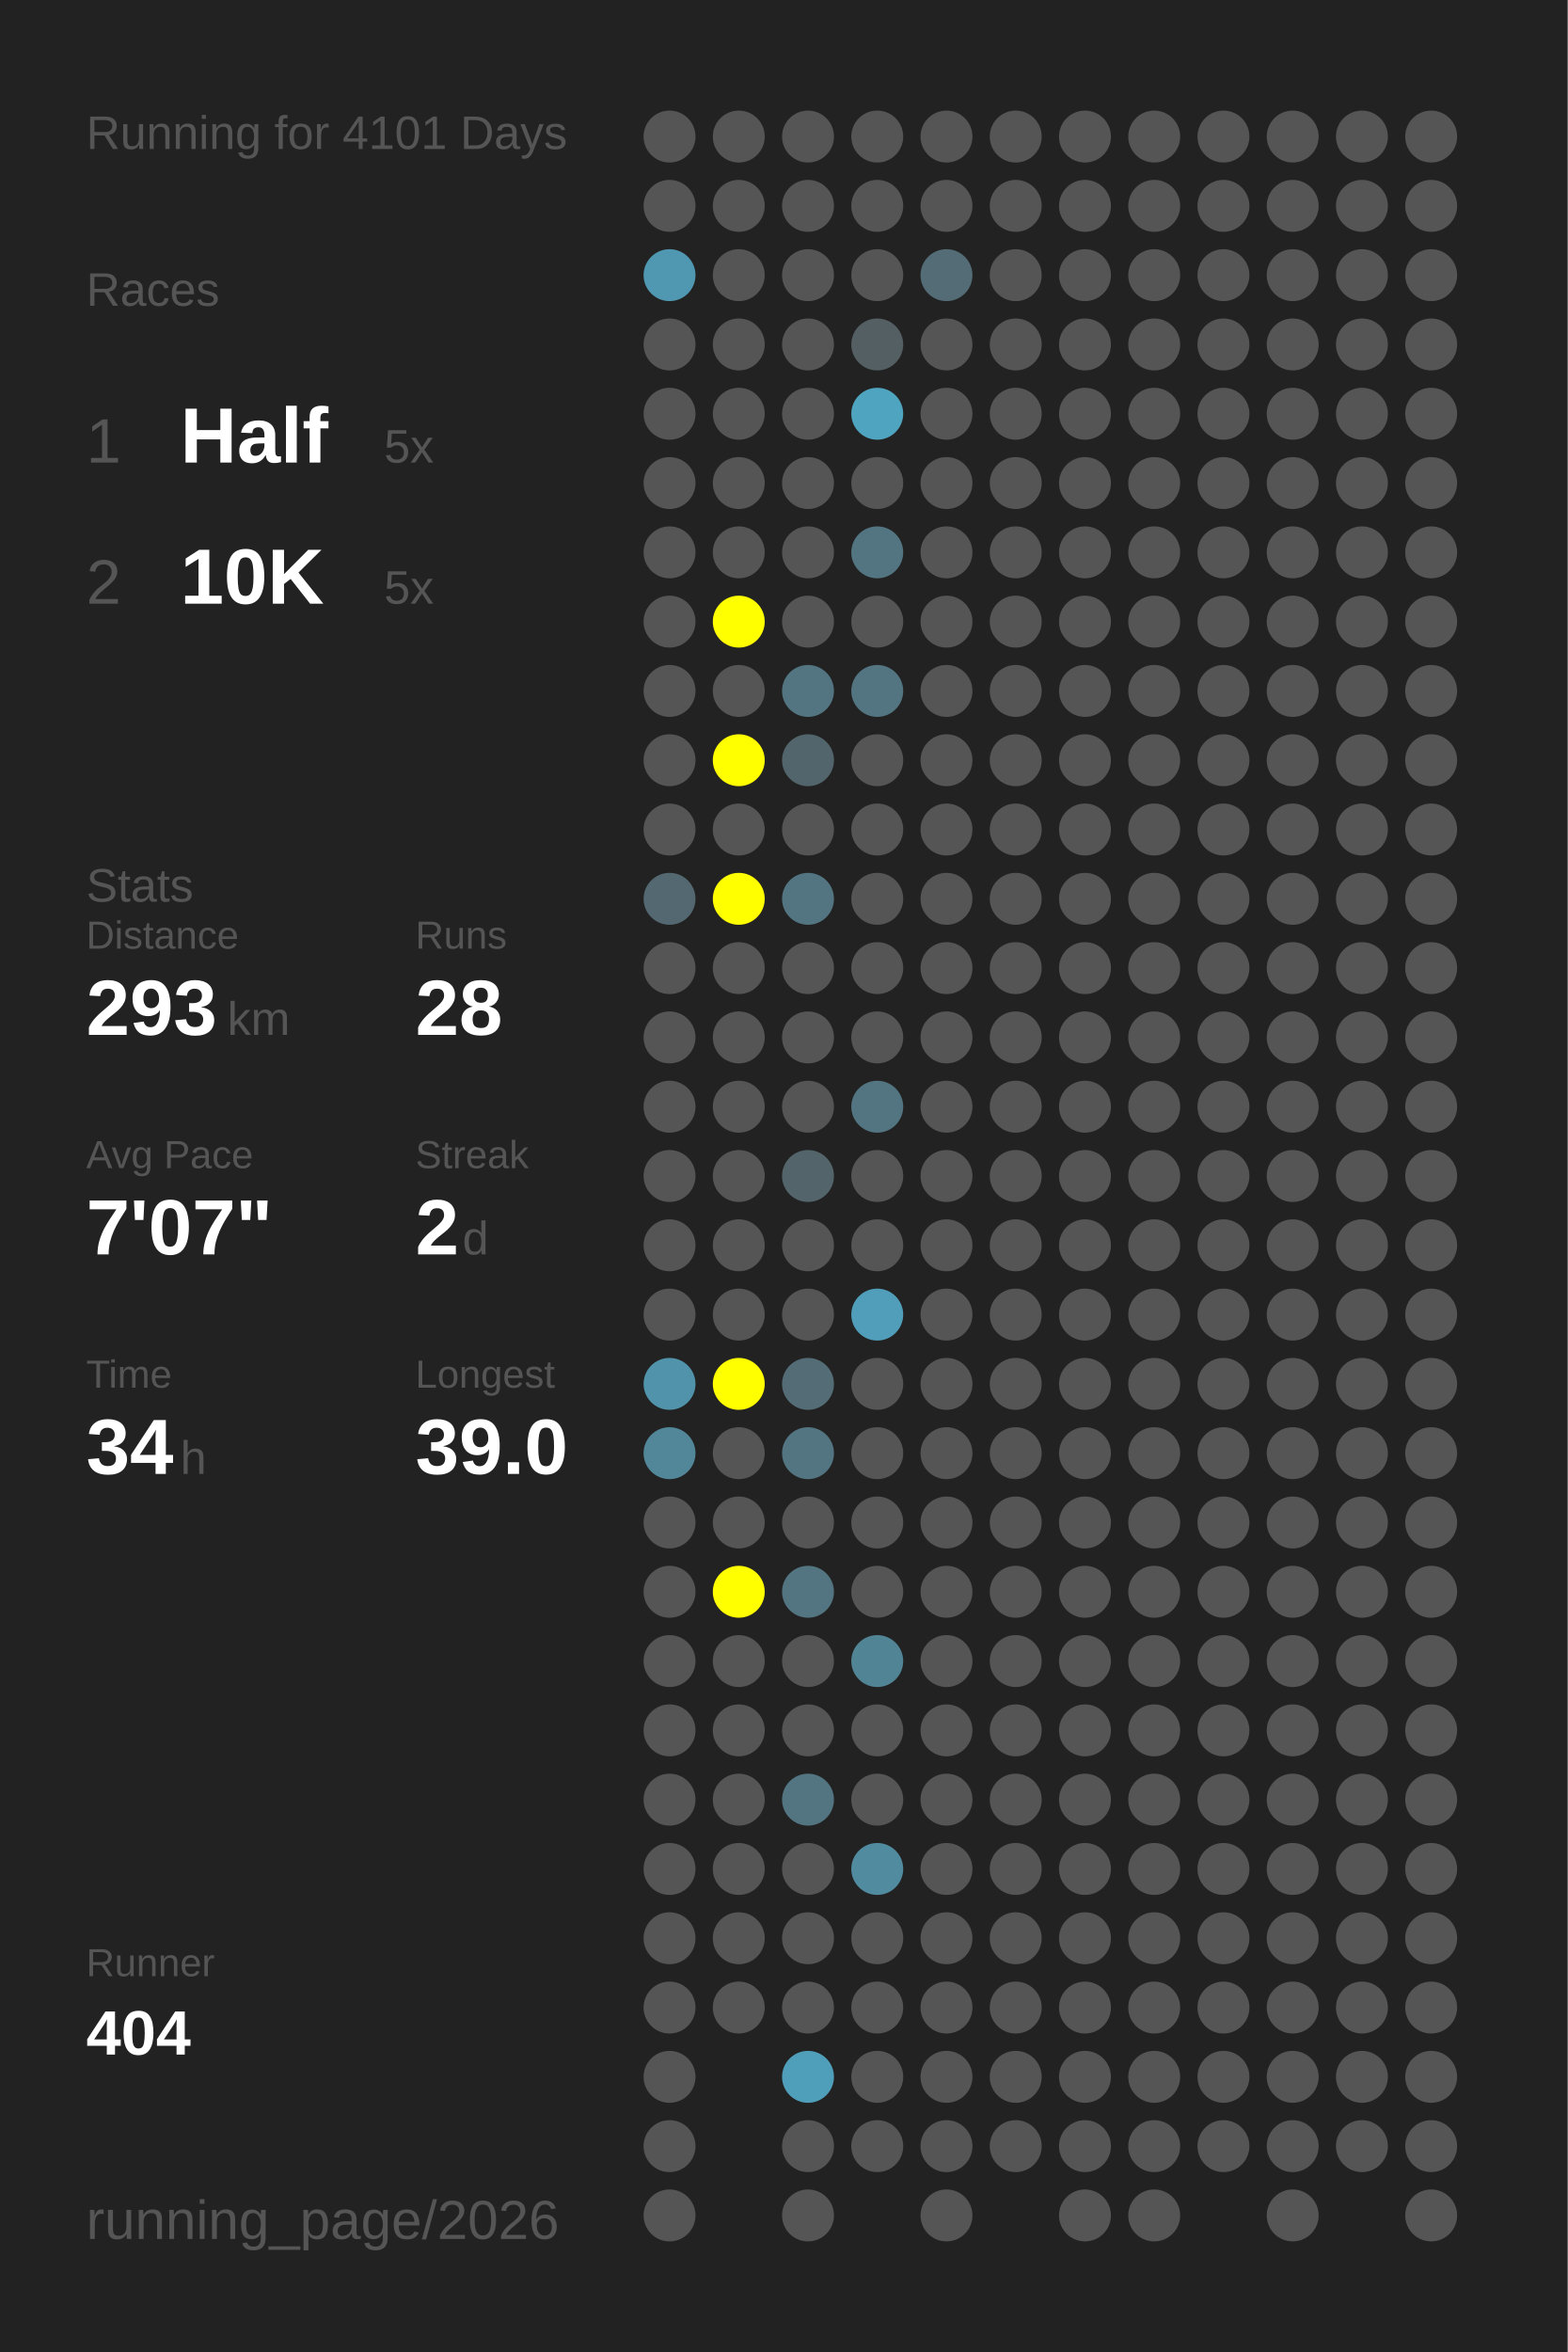
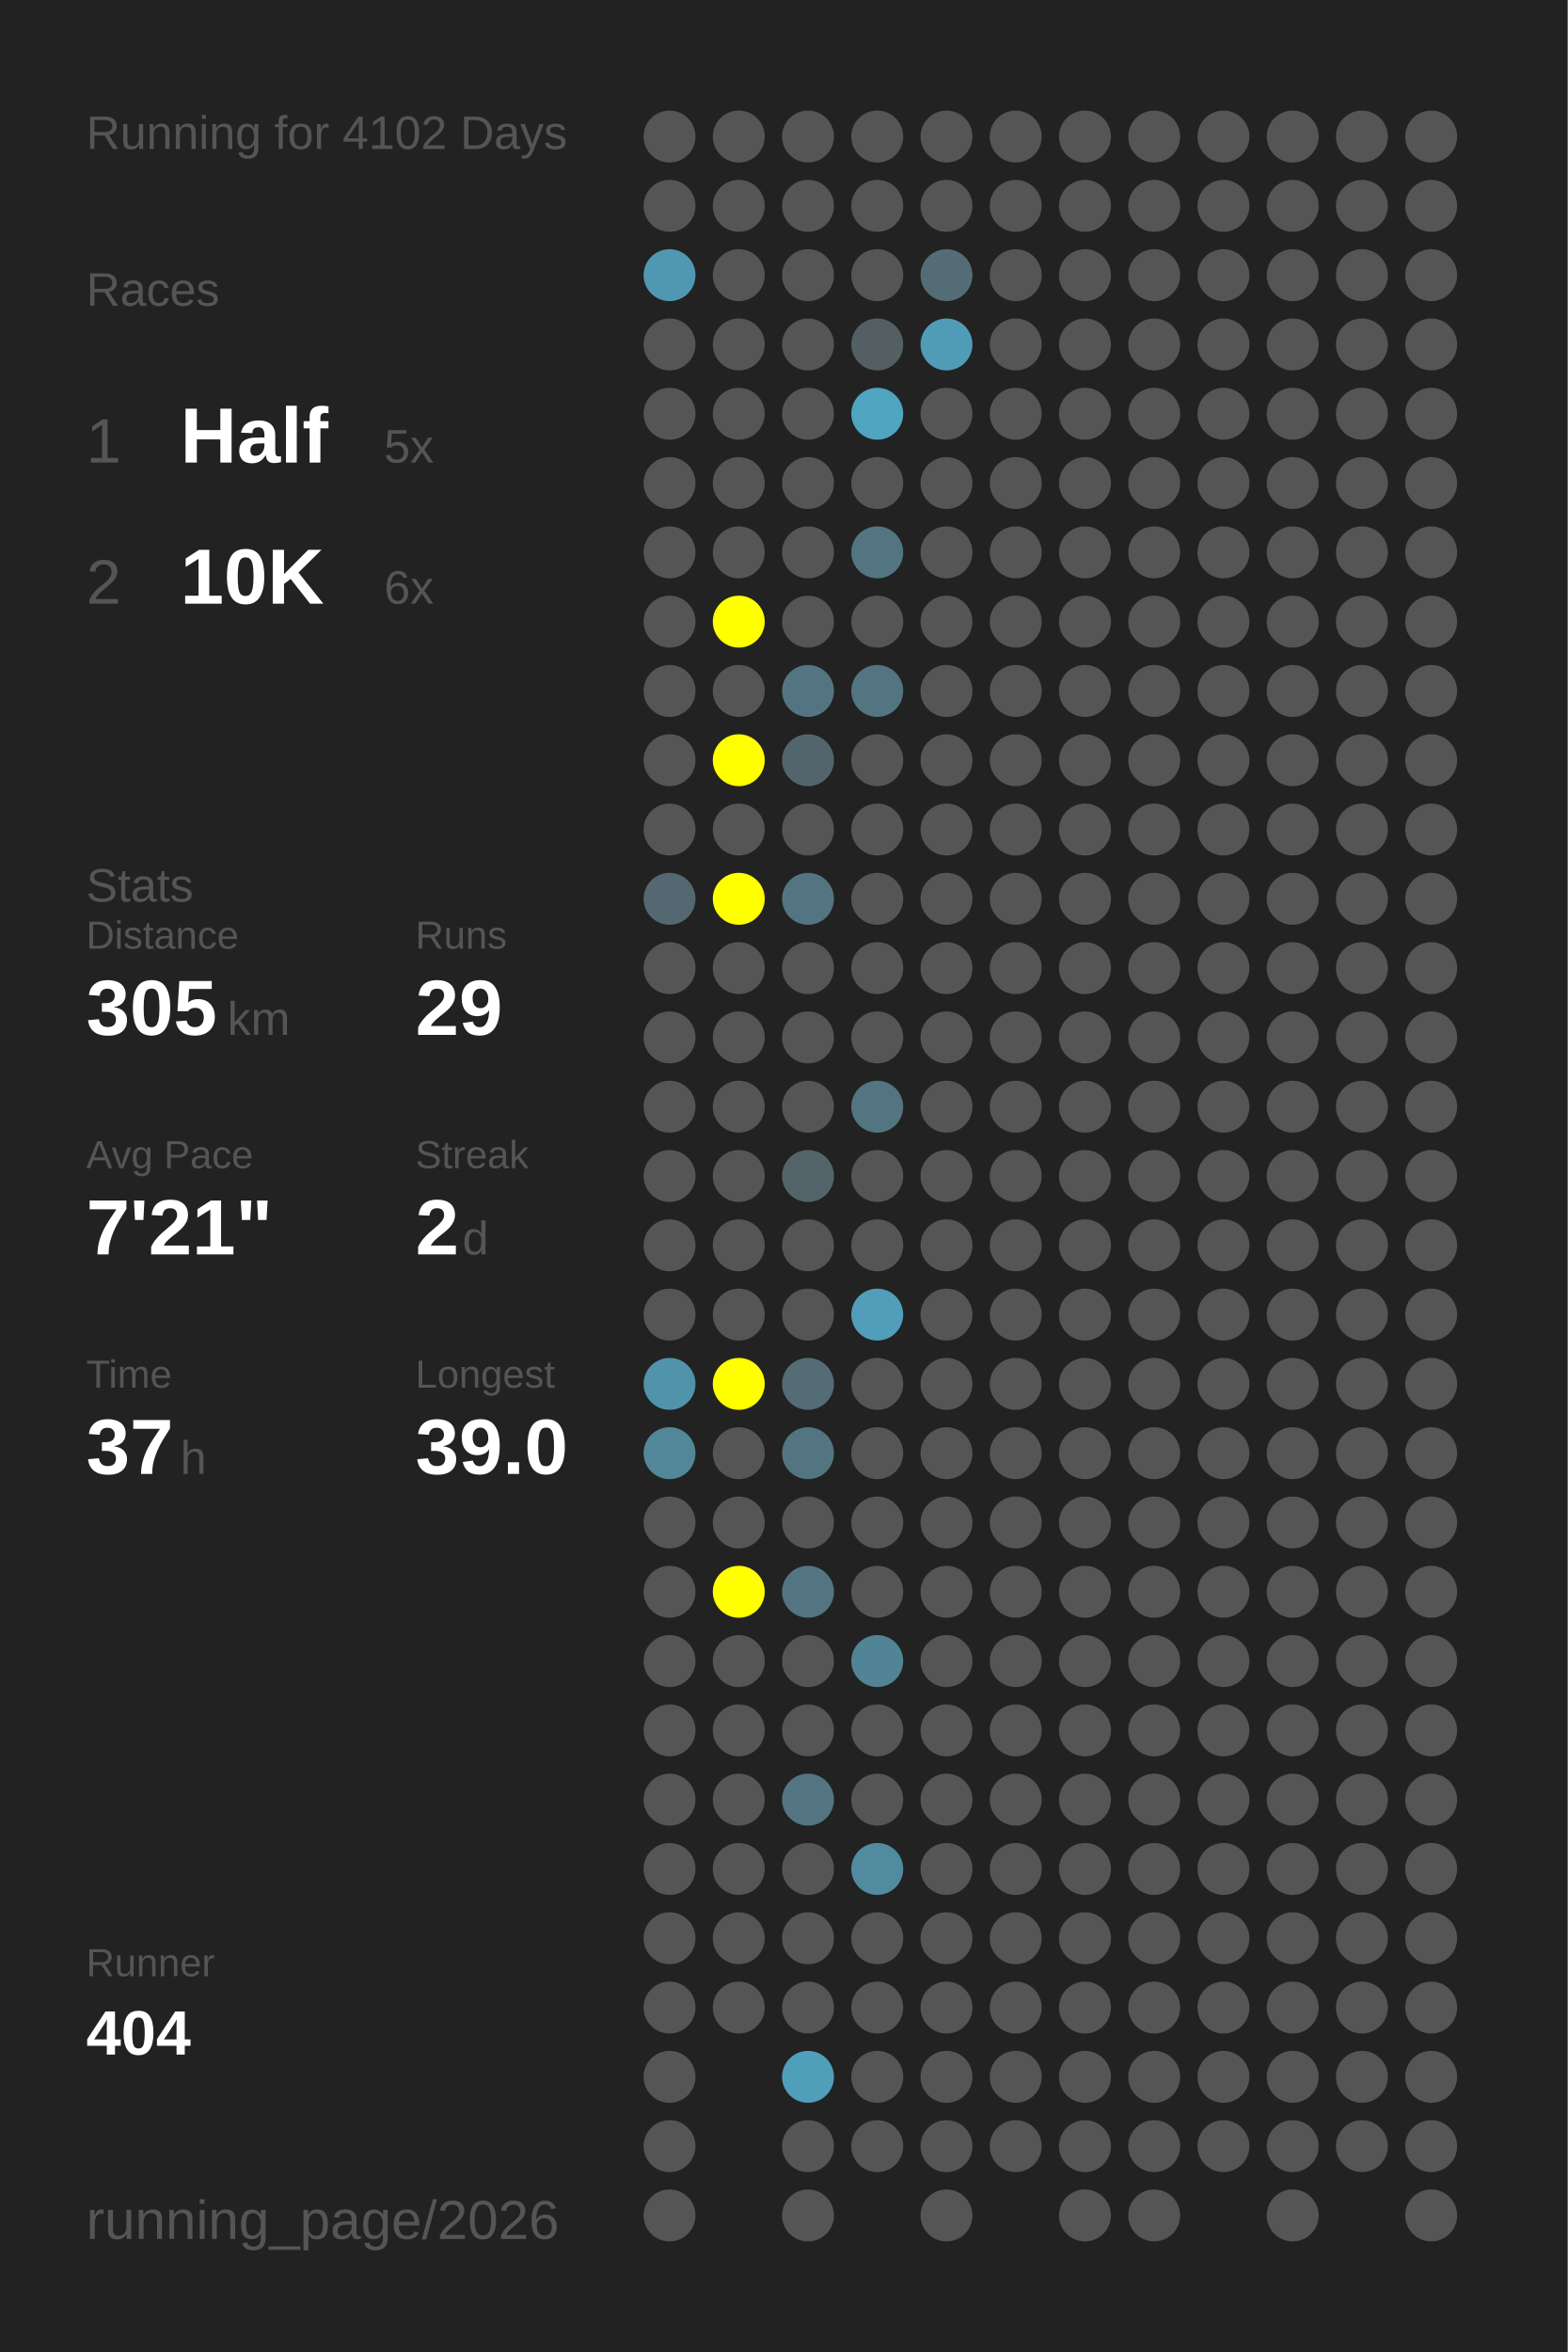
<svg xmlns="http://www.w3.org/2000/svg" baseProfile="full" height="300mm" version="1.1" viewBox="0,0,200,300" width="200mm">
  <defs />
  <rect fill="#222222" height="300" width="200" x="0" y="0" />
-   <text fill="#555555" style="font-size:6px; font-family:Arial;" x="11" y="19">Running for 4101 Days</text>
+   <text fill="#555555" style="font-size:6px; font-family:Arial;" x="11" y="19">Running for 4102 Days</text>
  <text fill="#555555" style="font-size:6px; font-family:Arial;" x="11" y="39">Races</text>
  <text fill="#555555" style="font-size:8px; font-family:Arial;" x="11" y="59">1</text>
  <text fill="#FFFFFF" style="font-size:10px; font-family:Arial; font-weight:bold;" x="23" y="59">Half</text>
  <text fill="#555555" style="font-size:6px; font-family:Arial;" x="49" y="59">5x</text>
  <text fill="#555555" style="font-size:8px; font-family:Arial;" x="11" y="77">2</text>
  <text fill="#FFFFFF" style="font-size:10px; font-family:Arial; font-weight:bold;" x="23" y="77">10K</text>
-   <text fill="#555555" style="font-size:6px; font-family:Arial;" x="49" y="77">5x</text>
+   <text fill="#555555" style="font-size:6px; font-family:Arial;" x="49" y="77">6x</text>
  <text fill="#555555" style="font-size:6px; font-family:Arial;" x="11" y="115">Stats</text>
  <text fill="#555555" style="font-size:5px; font-family:Arial;" x="11" y="121">Distance</text>
-   <text fill="#FFFFFF" style="font-size:10px; font-family:Arial; font-weight:bold;" x="11" y="132">293</text>
+   <text fill="#FFFFFF" style="font-size:10px; font-family:Arial; font-weight:bold;" x="11" y="132">305</text>
  <text fill="#555555" style="font-size:6px; font-family:Arial;" x="29" y="132">km</text>
  <text fill="#555555" style="font-size:5px; font-family:Arial;" x="53" y="121">Runs</text>
-   <text fill="#FFFFFF" style="font-size:10px; font-family:Arial; font-weight:bold;" x="53" y="132">28</text>
+   <text fill="#FFFFFF" style="font-size:10px; font-family:Arial; font-weight:bold;" x="53" y="132">29</text>
  <text fill="#555555" style="font-size:5px; font-family:Arial;" x="11" y="149">Avg Pace</text>
-   <text fill="#FFFFFF" style="font-size:10px; font-family:Arial; font-weight:bold;" x="11" y="160">7'07"</text>
+   <text fill="#FFFFFF" style="font-size:10px; font-family:Arial; font-weight:bold;" x="11" y="160">7'21"</text>
  <text fill="#555555" style="font-size:5px; font-family:Arial;" x="53" y="149">Streak</text>
  <text fill="#FFFFFF" style="font-size:10px; font-family:Arial; font-weight:bold;" x="53" y="160">2</text>
  <text fill="#555555" style="font-size:6px; font-family:Arial;" x="59" y="160">d</text>
  <text fill="#555555" style="font-size:5px; font-family:Arial;" x="11" y="177">Time</text>
-   <text fill="#FFFFFF" style="font-size:10px; font-family:Arial; font-weight:bold;" x="11" y="188">34</text>
+   <text fill="#FFFFFF" style="font-size:10px; font-family:Arial; font-weight:bold;" x="11" y="188">37</text>
  <text fill="#555555" style="font-size:6px; font-family:Arial;" x="23" y="188">h</text>
  <text fill="#555555" style="font-size:5px; font-family:Arial;" x="53" y="177">Longest</text>
  <text fill="#FFFFFF" style="font-size:10px; font-family:Arial; font-weight:bold;" x="53" y="188">39.0</text>
  <text fill="#555555" style="font-size:5px; font-family:Arial;" x="11" y="252.065">Runner</text>
  <text fill="#FFFFFF" style="font-size:8px; font-family:Arial; font-weight:bold;" x="11" y="262.065">404</text>
  <text fill="#555555" style="font-size:7px; font-family:Arial;" x="11" y="285.581">running_page/2026</text>
  <circle cx="85.417" cy="17.419" fill="#555555" r="3.312" />
  <circle cx="85.417" cy="26.258" fill="#555555" r="3.312" />
  <circle cx="85.417" cy="35.097" fill="#5098b1" r="3.312" />
  <circle cx="85.417" cy="43.935" fill="#555555" r="3.312" />
  <circle cx="85.417" cy="52.774" fill="#555555" r="3.312" />
  <circle cx="85.417" cy="61.613" fill="#555555" r="3.312" />
  <circle cx="85.417" cy="70.452" fill="#555555" r="3.312" />
  <circle cx="85.417" cy="79.29" fill="#555555" r="3.312" />
  <circle cx="85.417" cy="88.129" fill="#555555" r="3.312" />
  <circle cx="85.417" cy="96.968" fill="#555555" r="3.312" />
  <circle cx="85.417" cy="105.806" fill="#555555" r="3.312" />
  <circle cx="85.417" cy="114.645" fill="#536870" r="3.312" />
  <circle cx="85.417" cy="123.484" fill="#555555" r="3.312" />
  <circle cx="85.417" cy="132.323" fill="#555555" r="3.312" />
  <circle cx="85.417" cy="141.161" fill="#555555" r="3.312" />
  <circle cx="85.417" cy="150" fill="#555555" r="3.312" />
  <circle cx="85.417" cy="158.839" fill="#555555" r="3.312" />
  <circle cx="85.417" cy="167.677" fill="#555555" r="3.312" />
  <circle cx="85.417" cy="176.516" fill="#5093aa" r="3.312" />
  <circle cx="85.417" cy="185.355" fill="#518799" r="3.312" />
  <circle cx="85.417" cy="194.194" fill="#555555" r="3.312" />
  <circle cx="85.417" cy="203.032" fill="#555555" r="3.312" />
  <circle cx="85.417" cy="211.871" fill="#555555" r="3.312" />
  <circle cx="85.417" cy="220.71" fill="#555555" r="3.312" />
  <circle cx="85.417" cy="229.548" fill="#555555" r="3.312" />
  <circle cx="85.417" cy="238.387" fill="#555555" r="3.312" />
  <circle cx="85.417" cy="247.226" fill="#555555" r="3.312" />
  <circle cx="85.417" cy="256.065" fill="#555555" r="3.312" />
  <circle cx="85.417" cy="264.903" fill="#555555" r="3.312" />
  <circle cx="85.417" cy="273.742" fill="#555555" r="3.312" />
  <circle cx="85.417" cy="282.581" fill="#555555" r="3.312" />
  <circle cx="94.25" cy="17.419" fill="#555555" r="3.312" />
  <circle cx="94.25" cy="26.258" fill="#555555" r="3.312" />
  <circle cx="94.25" cy="35.097" fill="#555555" r="3.312" />
  <circle cx="94.25" cy="43.935" fill="#555555" r="3.312" />
  <circle cx="94.25" cy="52.774" fill="#555555" r="3.312" />
  <circle cx="94.25" cy="61.613" fill="#555555" r="3.312" />
  <circle cx="94.25" cy="70.452" fill="#555555" r="3.312" />
  <circle cx="94.25" cy="79.29" fill="#FFFF00" r="3.312" />
  <circle cx="94.25" cy="88.129" fill="#555555" r="3.312" />
  <circle cx="94.25" cy="96.968" fill="#FFFF00" r="3.312" />
  <circle cx="94.25" cy="105.806" fill="#555555" r="3.312" />
  <circle cx="94.25" cy="114.645" fill="#FFFF00" r="3.312" />
  <circle cx="94.25" cy="123.484" fill="#555555" r="3.312" />
  <circle cx="94.25" cy="132.323" fill="#555555" r="3.312" />
  <circle cx="94.25" cy="141.161" fill="#555555" r="3.312" />
  <circle cx="94.25" cy="150" fill="#555555" r="3.312" />
  <circle cx="94.25" cy="158.839" fill="#555555" r="3.312" />
  <circle cx="94.25" cy="167.677" fill="#555555" r="3.312" />
  <circle cx="94.25" cy="176.516" fill="#FFFF00" r="3.312" />
  <circle cx="94.25" cy="185.355" fill="#555555" r="3.312" />
  <circle cx="94.25" cy="194.194" fill="#555555" r="3.312" />
  <circle cx="94.25" cy="203.032" fill="#FFFF00" r="3.312" />
  <circle cx="94.25" cy="211.871" fill="#555555" r="3.312" />
  <circle cx="94.25" cy="220.71" fill="#555555" r="3.312" />
  <circle cx="94.25" cy="229.548" fill="#555555" r="3.312" />
  <circle cx="94.25" cy="238.387" fill="#555555" r="3.312" />
  <circle cx="94.25" cy="247.226" fill="#555555" r="3.312" />
  <circle cx="94.25" cy="256.065" fill="#555555" r="3.312" />
  <circle cx="103.083" cy="17.419" fill="#555555" r="3.312" />
  <circle cx="103.083" cy="26.258" fill="#555555" r="3.312" />
  <circle cx="103.083" cy="35.097" fill="#555555" r="3.312" />
  <circle cx="103.083" cy="43.935" fill="#555555" r="3.312" />
  <circle cx="103.083" cy="52.774" fill="#555555" r="3.312" />
  <circle cx="103.083" cy="61.613" fill="#555555" r="3.312" />
  <circle cx="103.083" cy="70.452" fill="#555555" r="3.312" />
  <circle cx="103.083" cy="79.29" fill="#555555" r="3.312" />
  <circle cx="103.083" cy="88.129" fill="#527581" r="3.312" />
  <circle cx="103.083" cy="96.968" fill="#53656c" r="3.312" />
  <circle cx="103.083" cy="105.806" fill="#555555" r="3.312" />
  <circle cx="103.083" cy="114.645" fill="#527581" r="3.312" />
  <circle cx="103.083" cy="123.484" fill="#555555" r="3.312" />
  <circle cx="103.083" cy="132.323" fill="#555555" r="3.312" />
  <circle cx="103.083" cy="141.161" fill="#555555" r="3.312" />
  <circle cx="103.083" cy="150" fill="#53656b" r="3.312" />
  <circle cx="103.083" cy="158.839" fill="#555555" r="3.312" />
  <circle cx="103.083" cy="167.677" fill="#555555" r="3.312" />
  <circle cx="103.083" cy="176.516" fill="#536c75" r="3.312" />
  <circle cx="103.083" cy="185.355" fill="#527581" r="3.312" />
  <circle cx="103.083" cy="194.194" fill="#555555" r="3.312" />
  <circle cx="103.083" cy="203.032" fill="#527581" r="3.312" />
  <circle cx="103.083" cy="211.871" fill="#555555" r="3.312" />
  <circle cx="103.083" cy="220.71" fill="#555555" r="3.312" />
  <circle cx="103.083" cy="229.548" fill="#527581" r="3.312" />
  <circle cx="103.083" cy="238.387" fill="#555555" r="3.312" />
  <circle cx="103.083" cy="247.226" fill="#555555" r="3.312" />
  <circle cx="103.083" cy="256.065" fill="#555555" r="3.312" />
  <circle cx="103.083" cy="264.903" fill="#509fba" r="3.312" />
  <circle cx="103.083" cy="273.742" fill="#555555" r="3.312" />
  <circle cx="103.083" cy="282.581" fill="#555555" r="3.312" />
  <circle cx="111.917" cy="17.419" fill="#555555" r="3.312" />
  <circle cx="111.917" cy="26.258" fill="#555555" r="3.312" />
  <circle cx="111.917" cy="35.097" fill="#555555" r="3.312" />
  <circle cx="111.917" cy="43.935" fill="#545f63" r="3.312" />
  <circle cx="111.917" cy="52.774" fill="#4fa4c0" r="3.312" />
  <circle cx="111.917" cy="61.613" fill="#555555" r="3.312" />
  <circle cx="111.917" cy="70.452" fill="#527581" r="3.312" />
  <circle cx="111.917" cy="79.29" fill="#555555" r="3.312" />
  <circle cx="111.917" cy="88.129" fill="#527581" r="3.312" />
  <circle cx="111.917" cy="96.968" fill="#555555" r="3.312" />
  <circle cx="111.917" cy="105.806" fill="#555555" r="3.312" />
  <circle cx="111.917" cy="114.645" fill="#555555" r="3.312" />
  <circle cx="111.917" cy="123.484" fill="#555555" r="3.312" />
  <circle cx="111.917" cy="132.323" fill="#555555" r="3.312" />
  <circle cx="111.917" cy="141.161" fill="#527581" r="3.312" />
  <circle cx="111.917" cy="150" fill="#555555" r="3.312" />
  <circle cx="111.917" cy="158.839" fill="#555555" r="3.312" />
  <circle cx="111.917" cy="167.677" fill="#509eb9" r="3.312" />
  <circle cx="111.917" cy="176.516" fill="#555555" r="3.312" />
  <circle cx="111.917" cy="185.355" fill="#555555" r="3.312" />
  <circle cx="111.917" cy="194.194" fill="#555555" r="3.312" />
  <circle cx="111.917" cy="203.032" fill="#555555" r="3.312" />
  <circle cx="111.917" cy="211.871" fill="#518495" r="3.312" />
  <circle cx="111.917" cy="220.71" fill="#555555" r="3.312" />
  <circle cx="111.917" cy="229.548" fill="#555555" r="3.312" />
  <circle cx="111.917" cy="238.387" fill="#518b9f" r="3.312" />
  <circle cx="111.917" cy="247.226" fill="#555555" r="3.312" />
  <circle cx="111.917" cy="256.065" fill="#555555" r="3.312" />
  <circle cx="111.917" cy="264.903" fill="#555555" r="3.312" />
  <circle cx="111.917" cy="273.742" fill="#555555" r="3.312" />
  <circle cx="120.75" cy="17.419" fill="#555555" r="3.312" />
  <circle cx="120.75" cy="26.258" fill="#555555" r="3.312" />
  <circle cx="120.75" cy="35.097" fill="#536c75" r="3.312" />
-   <circle cx="120.75" cy="43.935" fill="#555555" r="3.312" />
+   <circle cx="120.75" cy="43.935" fill="#509cb6" r="3.312" />
  <circle cx="120.75" cy="52.774" fill="#555555" r="3.312" />
  <circle cx="120.75" cy="61.613" fill="#555555" r="3.312" />
  <circle cx="120.75" cy="70.452" fill="#555555" r="3.312" />
  <circle cx="120.75" cy="79.29" fill="#555555" r="3.312" />
  <circle cx="120.75" cy="88.129" fill="#555555" r="3.312" />
  <circle cx="120.75" cy="96.968" fill="#555555" r="3.312" />
  <circle cx="120.75" cy="105.806" fill="#555555" r="3.312" />
  <circle cx="120.75" cy="114.645" fill="#555555" r="3.312" />
  <circle cx="120.75" cy="123.484" fill="#555555" r="3.312" />
  <circle cx="120.75" cy="132.323" fill="#555555" r="3.312" />
  <circle cx="120.75" cy="141.161" fill="#555555" r="3.312" />
  <circle cx="120.75" cy="150" fill="#555555" r="3.312" />
  <circle cx="120.75" cy="158.839" fill="#555555" r="3.312" />
  <circle cx="120.75" cy="167.677" fill="#555555" r="3.312" />
  <circle cx="120.75" cy="176.516" fill="#555555" r="3.312" />
  <circle cx="120.75" cy="185.355" fill="#555555" r="3.312" />
  <circle cx="120.75" cy="194.194" fill="#555555" r="3.312" />
  <circle cx="120.75" cy="203.032" fill="#555555" r="3.312" />
  <circle cx="120.75" cy="211.871" fill="#555555" r="3.312" />
  <circle cx="120.75" cy="220.71" fill="#555555" r="3.312" />
  <circle cx="120.75" cy="229.548" fill="#555555" r="3.312" />
  <circle cx="120.75" cy="238.387" fill="#555555" r="3.312" />
  <circle cx="120.75" cy="247.226" fill="#555555" r="3.312" />
  <circle cx="120.75" cy="256.065" fill="#555555" r="3.312" />
  <circle cx="120.75" cy="264.903" fill="#555555" r="3.312" />
  <circle cx="120.75" cy="273.742" fill="#555555" r="3.312" />
  <circle cx="120.75" cy="282.581" fill="#555555" r="3.312" />
  <circle cx="129.583" cy="17.419" fill="#555555" r="3.312" />
  <circle cx="129.583" cy="26.258" fill="#555555" r="3.312" />
  <circle cx="129.583" cy="35.097" fill="#555555" r="3.312" />
  <circle cx="129.583" cy="43.935" fill="#555555" r="3.312" />
  <circle cx="129.583" cy="52.774" fill="#555555" r="3.312" />
  <circle cx="129.583" cy="61.613" fill="#555555" r="3.312" />
  <circle cx="129.583" cy="70.452" fill="#555555" r="3.312" />
  <circle cx="129.583" cy="79.29" fill="#555555" r="3.312" />
  <circle cx="129.583" cy="88.129" fill="#555555" r="3.312" />
  <circle cx="129.583" cy="96.968" fill="#555555" r="3.312" />
  <circle cx="129.583" cy="105.806" fill="#555555" r="3.312" />
  <circle cx="129.583" cy="114.645" fill="#555555" r="3.312" />
  <circle cx="129.583" cy="123.484" fill="#555555" r="3.312" />
  <circle cx="129.583" cy="132.323" fill="#555555" r="3.312" />
  <circle cx="129.583" cy="141.161" fill="#555555" r="3.312" />
  <circle cx="129.583" cy="150" fill="#555555" r="3.312" />
  <circle cx="129.583" cy="158.839" fill="#555555" r="3.312" />
  <circle cx="129.583" cy="167.677" fill="#555555" r="3.312" />
  <circle cx="129.583" cy="176.516" fill="#555555" r="3.312" />
  <circle cx="129.583" cy="185.355" fill="#555555" r="3.312" />
  <circle cx="129.583" cy="194.194" fill="#555555" r="3.312" />
  <circle cx="129.583" cy="203.032" fill="#555555" r="3.312" />
  <circle cx="129.583" cy="211.871" fill="#555555" r="3.312" />
  <circle cx="129.583" cy="220.71" fill="#555555" r="3.312" />
  <circle cx="129.583" cy="229.548" fill="#555555" r="3.312" />
  <circle cx="129.583" cy="238.387" fill="#555555" r="3.312" />
  <circle cx="129.583" cy="247.226" fill="#555555" r="3.312" />
  <circle cx="129.583" cy="256.065" fill="#555555" r="3.312" />
  <circle cx="129.583" cy="264.903" fill="#555555" r="3.312" />
  <circle cx="129.583" cy="273.742" fill="#555555" r="3.312" />
  <circle cx="138.417" cy="17.419" fill="#555555" r="3.312" />
  <circle cx="138.417" cy="26.258" fill="#555555" r="3.312" />
  <circle cx="138.417" cy="35.097" fill="#555555" r="3.312" />
  <circle cx="138.417" cy="43.935" fill="#555555" r="3.312" />
  <circle cx="138.417" cy="52.774" fill="#555555" r="3.312" />
  <circle cx="138.417" cy="61.613" fill="#555555" r="3.312" />
  <circle cx="138.417" cy="70.452" fill="#555555" r="3.312" />
  <circle cx="138.417" cy="79.29" fill="#555555" r="3.312" />
  <circle cx="138.417" cy="88.129" fill="#555555" r="3.312" />
  <circle cx="138.417" cy="96.968" fill="#555555" r="3.312" />
  <circle cx="138.417" cy="105.806" fill="#555555" r="3.312" />
  <circle cx="138.417" cy="114.645" fill="#555555" r="3.312" />
  <circle cx="138.417" cy="123.484" fill="#555555" r="3.312" />
  <circle cx="138.417" cy="132.323" fill="#555555" r="3.312" />
  <circle cx="138.417" cy="141.161" fill="#555555" r="3.312" />
  <circle cx="138.417" cy="150" fill="#555555" r="3.312" />
  <circle cx="138.417" cy="158.839" fill="#555555" r="3.312" />
  <circle cx="138.417" cy="167.677" fill="#555555" r="3.312" />
  <circle cx="138.417" cy="176.516" fill="#555555" r="3.312" />
  <circle cx="138.417" cy="185.355" fill="#555555" r="3.312" />
  <circle cx="138.417" cy="194.194" fill="#555555" r="3.312" />
  <circle cx="138.417" cy="203.032" fill="#555555" r="3.312" />
  <circle cx="138.417" cy="211.871" fill="#555555" r="3.312" />
  <circle cx="138.417" cy="220.71" fill="#555555" r="3.312" />
  <circle cx="138.417" cy="229.548" fill="#555555" r="3.312" />
  <circle cx="138.417" cy="238.387" fill="#555555" r="3.312" />
  <circle cx="138.417" cy="247.226" fill="#555555" r="3.312" />
  <circle cx="138.417" cy="256.065" fill="#555555" r="3.312" />
  <circle cx="138.417" cy="264.903" fill="#555555" r="3.312" />
  <circle cx="138.417" cy="273.742" fill="#555555" r="3.312" />
  <circle cx="138.417" cy="282.581" fill="#555555" r="3.312" />
  <circle cx="147.25" cy="17.419" fill="#555555" r="3.312" />
  <circle cx="147.25" cy="26.258" fill="#555555" r="3.312" />
  <circle cx="147.25" cy="35.097" fill="#555555" r="3.312" />
  <circle cx="147.25" cy="43.935" fill="#555555" r="3.312" />
  <circle cx="147.25" cy="52.774" fill="#555555" r="3.312" />
  <circle cx="147.25" cy="61.613" fill="#555555" r="3.312" />
  <circle cx="147.25" cy="70.452" fill="#555555" r="3.312" />
  <circle cx="147.25" cy="79.29" fill="#555555" r="3.312" />
  <circle cx="147.25" cy="88.129" fill="#555555" r="3.312" />
  <circle cx="147.25" cy="96.968" fill="#555555" r="3.312" />
  <circle cx="147.25" cy="105.806" fill="#555555" r="3.312" />
  <circle cx="147.25" cy="114.645" fill="#555555" r="3.312" />
  <circle cx="147.25" cy="123.484" fill="#555555" r="3.312" />
  <circle cx="147.25" cy="132.323" fill="#555555" r="3.312" />
  <circle cx="147.25" cy="141.161" fill="#555555" r="3.312" />
  <circle cx="147.25" cy="150" fill="#555555" r="3.312" />
  <circle cx="147.25" cy="158.839" fill="#555555" r="3.312" />
  <circle cx="147.25" cy="167.677" fill="#555555" r="3.312" />
  <circle cx="147.25" cy="176.516" fill="#555555" r="3.312" />
  <circle cx="147.25" cy="185.355" fill="#555555" r="3.312" />
  <circle cx="147.25" cy="194.194" fill="#555555" r="3.312" />
  <circle cx="147.25" cy="203.032" fill="#555555" r="3.312" />
  <circle cx="147.25" cy="211.871" fill="#555555" r="3.312" />
  <circle cx="147.25" cy="220.71" fill="#555555" r="3.312" />
  <circle cx="147.25" cy="229.548" fill="#555555" r="3.312" />
  <circle cx="147.25" cy="238.387" fill="#555555" r="3.312" />
  <circle cx="147.25" cy="247.226" fill="#555555" r="3.312" />
  <circle cx="147.25" cy="256.065" fill="#555555" r="3.312" />
  <circle cx="147.25" cy="264.903" fill="#555555" r="3.312" />
  <circle cx="147.25" cy="273.742" fill="#555555" r="3.312" />
  <circle cx="147.25" cy="282.581" fill="#555555" r="3.312" />
  <circle cx="156.083" cy="17.419" fill="#555555" r="3.312" />
  <circle cx="156.083" cy="26.258" fill="#555555" r="3.312" />
  <circle cx="156.083" cy="35.097" fill="#555555" r="3.312" />
  <circle cx="156.083" cy="43.935" fill="#555555" r="3.312" />
  <circle cx="156.083" cy="52.774" fill="#555555" r="3.312" />
  <circle cx="156.083" cy="61.613" fill="#555555" r="3.312" />
  <circle cx="156.083" cy="70.452" fill="#555555" r="3.312" />
  <circle cx="156.083" cy="79.29" fill="#555555" r="3.312" />
  <circle cx="156.083" cy="88.129" fill="#555555" r="3.312" />
  <circle cx="156.083" cy="96.968" fill="#555555" r="3.312" />
  <circle cx="156.083" cy="105.806" fill="#555555" r="3.312" />
  <circle cx="156.083" cy="114.645" fill="#555555" r="3.312" />
  <circle cx="156.083" cy="123.484" fill="#555555" r="3.312" />
  <circle cx="156.083" cy="132.323" fill="#555555" r="3.312" />
  <circle cx="156.083" cy="141.161" fill="#555555" r="3.312" />
  <circle cx="156.083" cy="150" fill="#555555" r="3.312" />
  <circle cx="156.083" cy="158.839" fill="#555555" r="3.312" />
  <circle cx="156.083" cy="167.677" fill="#555555" r="3.312" />
  <circle cx="156.083" cy="176.516" fill="#555555" r="3.312" />
  <circle cx="156.083" cy="185.355" fill="#555555" r="3.312" />
  <circle cx="156.083" cy="194.194" fill="#555555" r="3.312" />
  <circle cx="156.083" cy="203.032" fill="#555555" r="3.312" />
  <circle cx="156.083" cy="211.871" fill="#555555" r="3.312" />
  <circle cx="156.083" cy="220.71" fill="#555555" r="3.312" />
  <circle cx="156.083" cy="229.548" fill="#555555" r="3.312" />
  <circle cx="156.083" cy="238.387" fill="#555555" r="3.312" />
  <circle cx="156.083" cy="247.226" fill="#555555" r="3.312" />
  <circle cx="156.083" cy="256.065" fill="#555555" r="3.312" />
  <circle cx="156.083" cy="264.903" fill="#555555" r="3.312" />
  <circle cx="156.083" cy="273.742" fill="#555555" r="3.312" />
  <circle cx="164.917" cy="17.419" fill="#555555" r="3.312" />
  <circle cx="164.917" cy="26.258" fill="#555555" r="3.312" />
  <circle cx="164.917" cy="35.097" fill="#555555" r="3.312" />
  <circle cx="164.917" cy="43.935" fill="#555555" r="3.312" />
  <circle cx="164.917" cy="52.774" fill="#555555" r="3.312" />
  <circle cx="164.917" cy="61.613" fill="#555555" r="3.312" />
  <circle cx="164.917" cy="70.452" fill="#555555" r="3.312" />
  <circle cx="164.917" cy="79.29" fill="#555555" r="3.312" />
  <circle cx="164.917" cy="88.129" fill="#555555" r="3.312" />
  <circle cx="164.917" cy="96.968" fill="#555555" r="3.312" />
  <circle cx="164.917" cy="105.806" fill="#555555" r="3.312" />
  <circle cx="164.917" cy="114.645" fill="#555555" r="3.312" />
  <circle cx="164.917" cy="123.484" fill="#555555" r="3.312" />
  <circle cx="164.917" cy="132.323" fill="#555555" r="3.312" />
  <circle cx="164.917" cy="141.161" fill="#555555" r="3.312" />
  <circle cx="164.917" cy="150" fill="#555555" r="3.312" />
  <circle cx="164.917" cy="158.839" fill="#555555" r="3.312" />
  <circle cx="164.917" cy="167.677" fill="#555555" r="3.312" />
  <circle cx="164.917" cy="176.516" fill="#555555" r="3.312" />
  <circle cx="164.917" cy="185.355" fill="#555555" r="3.312" />
  <circle cx="164.917" cy="194.194" fill="#555555" r="3.312" />
  <circle cx="164.917" cy="203.032" fill="#555555" r="3.312" />
  <circle cx="164.917" cy="211.871" fill="#555555" r="3.312" />
  <circle cx="164.917" cy="220.71" fill="#555555" r="3.312" />
  <circle cx="164.917" cy="229.548" fill="#555555" r="3.312" />
  <circle cx="164.917" cy="238.387" fill="#555555" r="3.312" />
  <circle cx="164.917" cy="247.226" fill="#555555" r="3.312" />
  <circle cx="164.917" cy="256.065" fill="#555555" r="3.312" />
  <circle cx="164.917" cy="264.903" fill="#555555" r="3.312" />
  <circle cx="164.917" cy="273.742" fill="#555555" r="3.312" />
  <circle cx="164.917" cy="282.581" fill="#555555" r="3.312" />
  <circle cx="173.75" cy="17.419" fill="#555555" r="3.312" />
  <circle cx="173.75" cy="26.258" fill="#555555" r="3.312" />
  <circle cx="173.75" cy="35.097" fill="#555555" r="3.312" />
  <circle cx="173.75" cy="43.935" fill="#555555" r="3.312" />
  <circle cx="173.75" cy="52.774" fill="#555555" r="3.312" />
  <circle cx="173.75" cy="61.613" fill="#555555" r="3.312" />
  <circle cx="173.75" cy="70.452" fill="#555555" r="3.312" />
  <circle cx="173.75" cy="79.29" fill="#555555" r="3.312" />
  <circle cx="173.75" cy="88.129" fill="#555555" r="3.312" />
  <circle cx="173.75" cy="96.968" fill="#555555" r="3.312" />
  <circle cx="173.75" cy="105.806" fill="#555555" r="3.312" />
  <circle cx="173.75" cy="114.645" fill="#555555" r="3.312" />
  <circle cx="173.75" cy="123.484" fill="#555555" r="3.312" />
  <circle cx="173.75" cy="132.323" fill="#555555" r="3.312" />
  <circle cx="173.75" cy="141.161" fill="#555555" r="3.312" />
  <circle cx="173.75" cy="150" fill="#555555" r="3.312" />
  <circle cx="173.75" cy="158.839" fill="#555555" r="3.312" />
  <circle cx="173.75" cy="167.677" fill="#555555" r="3.312" />
  <circle cx="173.75" cy="176.516" fill="#555555" r="3.312" />
  <circle cx="173.75" cy="185.355" fill="#555555" r="3.312" />
  <circle cx="173.75" cy="194.194" fill="#555555" r="3.312" />
  <circle cx="173.75" cy="203.032" fill="#555555" r="3.312" />
  <circle cx="173.75" cy="211.871" fill="#555555" r="3.312" />
  <circle cx="173.75" cy="220.71" fill="#555555" r="3.312" />
  <circle cx="173.75" cy="229.548" fill="#555555" r="3.312" />
  <circle cx="173.75" cy="238.387" fill="#555555" r="3.312" />
  <circle cx="173.75" cy="247.226" fill="#555555" r="3.312" />
  <circle cx="173.75" cy="256.065" fill="#555555" r="3.312" />
  <circle cx="173.75" cy="264.903" fill="#555555" r="3.312" />
  <circle cx="173.75" cy="273.742" fill="#555555" r="3.312" />
  <circle cx="182.583" cy="17.419" fill="#555555" r="3.312" />
  <circle cx="182.583" cy="26.258" fill="#555555" r="3.312" />
  <circle cx="182.583" cy="35.097" fill="#555555" r="3.312" />
  <circle cx="182.583" cy="43.935" fill="#555555" r="3.312" />
  <circle cx="182.583" cy="52.774" fill="#555555" r="3.312" />
  <circle cx="182.583" cy="61.613" fill="#555555" r="3.312" />
  <circle cx="182.583" cy="70.452" fill="#555555" r="3.312" />
  <circle cx="182.583" cy="79.29" fill="#555555" r="3.312" />
  <circle cx="182.583" cy="88.129" fill="#555555" r="3.312" />
  <circle cx="182.583" cy="96.968" fill="#555555" r="3.312" />
  <circle cx="182.583" cy="105.806" fill="#555555" r="3.312" />
  <circle cx="182.583" cy="114.645" fill="#555555" r="3.312" />
  <circle cx="182.583" cy="123.484" fill="#555555" r="3.312" />
  <circle cx="182.583" cy="132.323" fill="#555555" r="3.312" />
  <circle cx="182.583" cy="141.161" fill="#555555" r="3.312" />
  <circle cx="182.583" cy="150" fill="#555555" r="3.312" />
  <circle cx="182.583" cy="158.839" fill="#555555" r="3.312" />
  <circle cx="182.583" cy="167.677" fill="#555555" r="3.312" />
  <circle cx="182.583" cy="176.516" fill="#555555" r="3.312" />
  <circle cx="182.583" cy="185.355" fill="#555555" r="3.312" />
  <circle cx="182.583" cy="194.194" fill="#555555" r="3.312" />
  <circle cx="182.583" cy="203.032" fill="#555555" r="3.312" />
  <circle cx="182.583" cy="211.871" fill="#555555" r="3.312" />
  <circle cx="182.583" cy="220.71" fill="#555555" r="3.312" />
  <circle cx="182.583" cy="229.548" fill="#555555" r="3.312" />
  <circle cx="182.583" cy="238.387" fill="#555555" r="3.312" />
  <circle cx="182.583" cy="247.226" fill="#555555" r="3.312" />
  <circle cx="182.583" cy="256.065" fill="#555555" r="3.312" />
  <circle cx="182.583" cy="264.903" fill="#555555" r="3.312" />
  <circle cx="182.583" cy="273.742" fill="#555555" r="3.312" />
  <circle cx="182.583" cy="282.581" fill="#555555" r="3.312" />
</svg>
